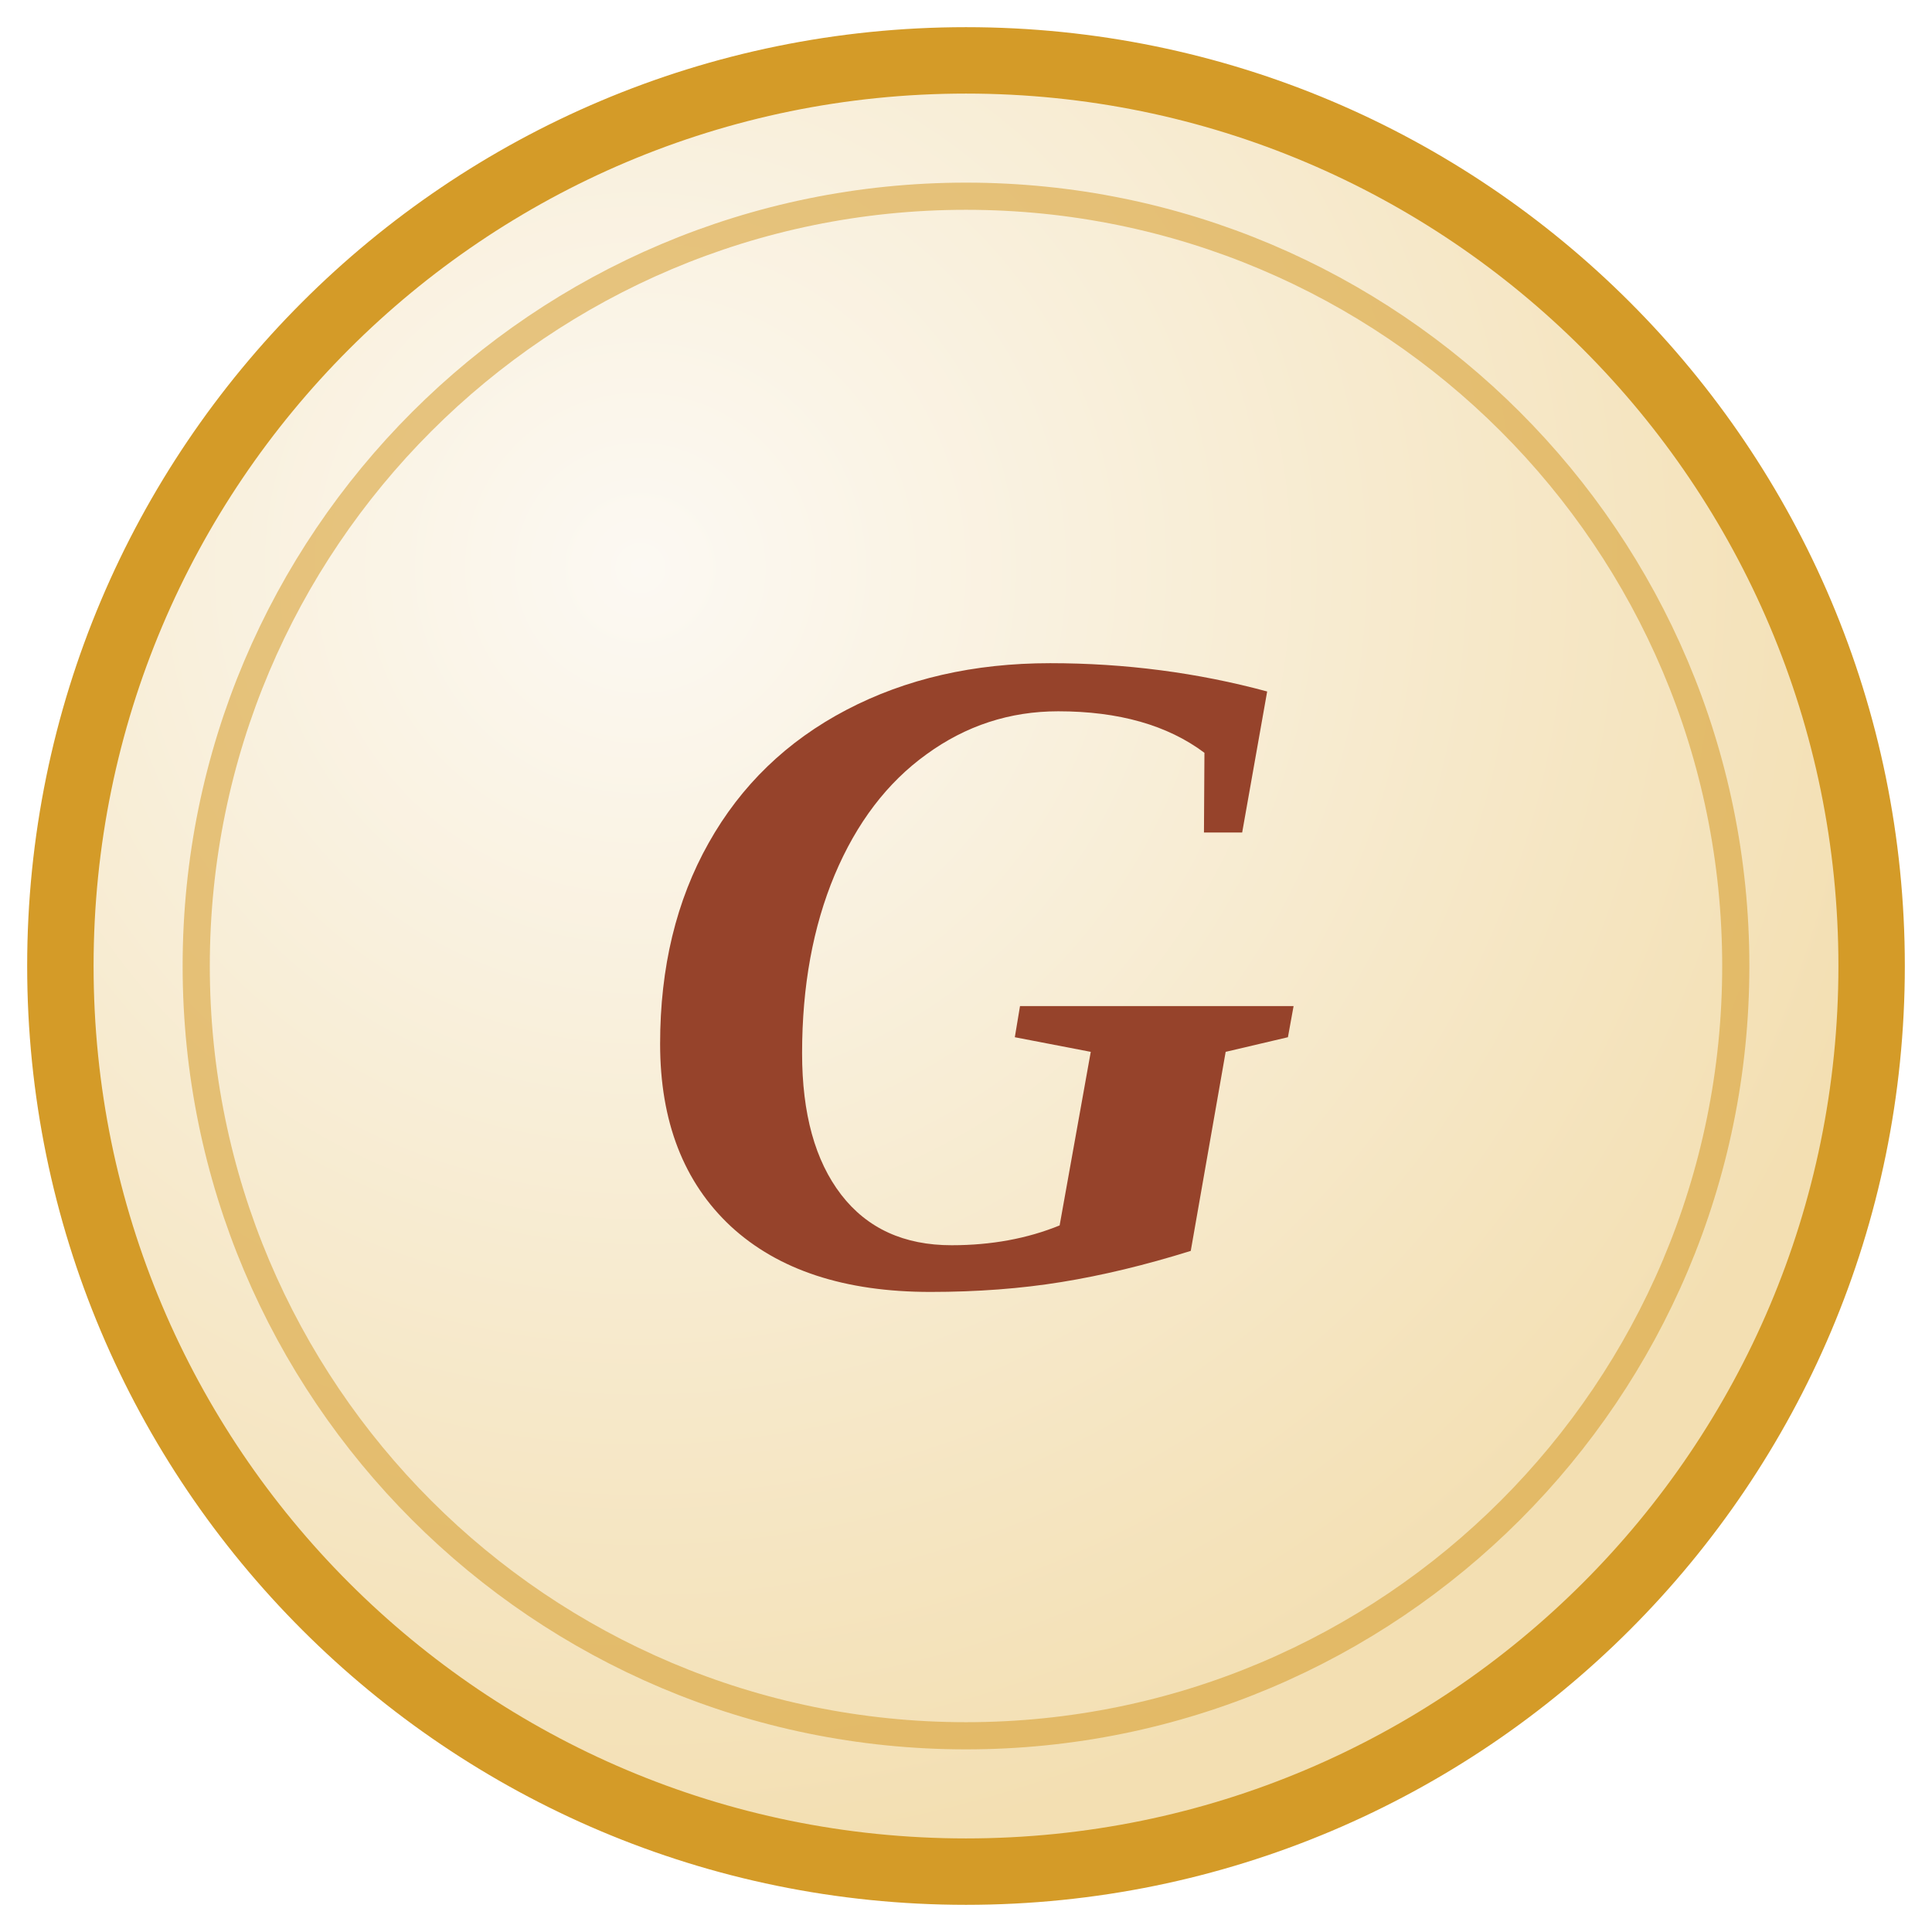
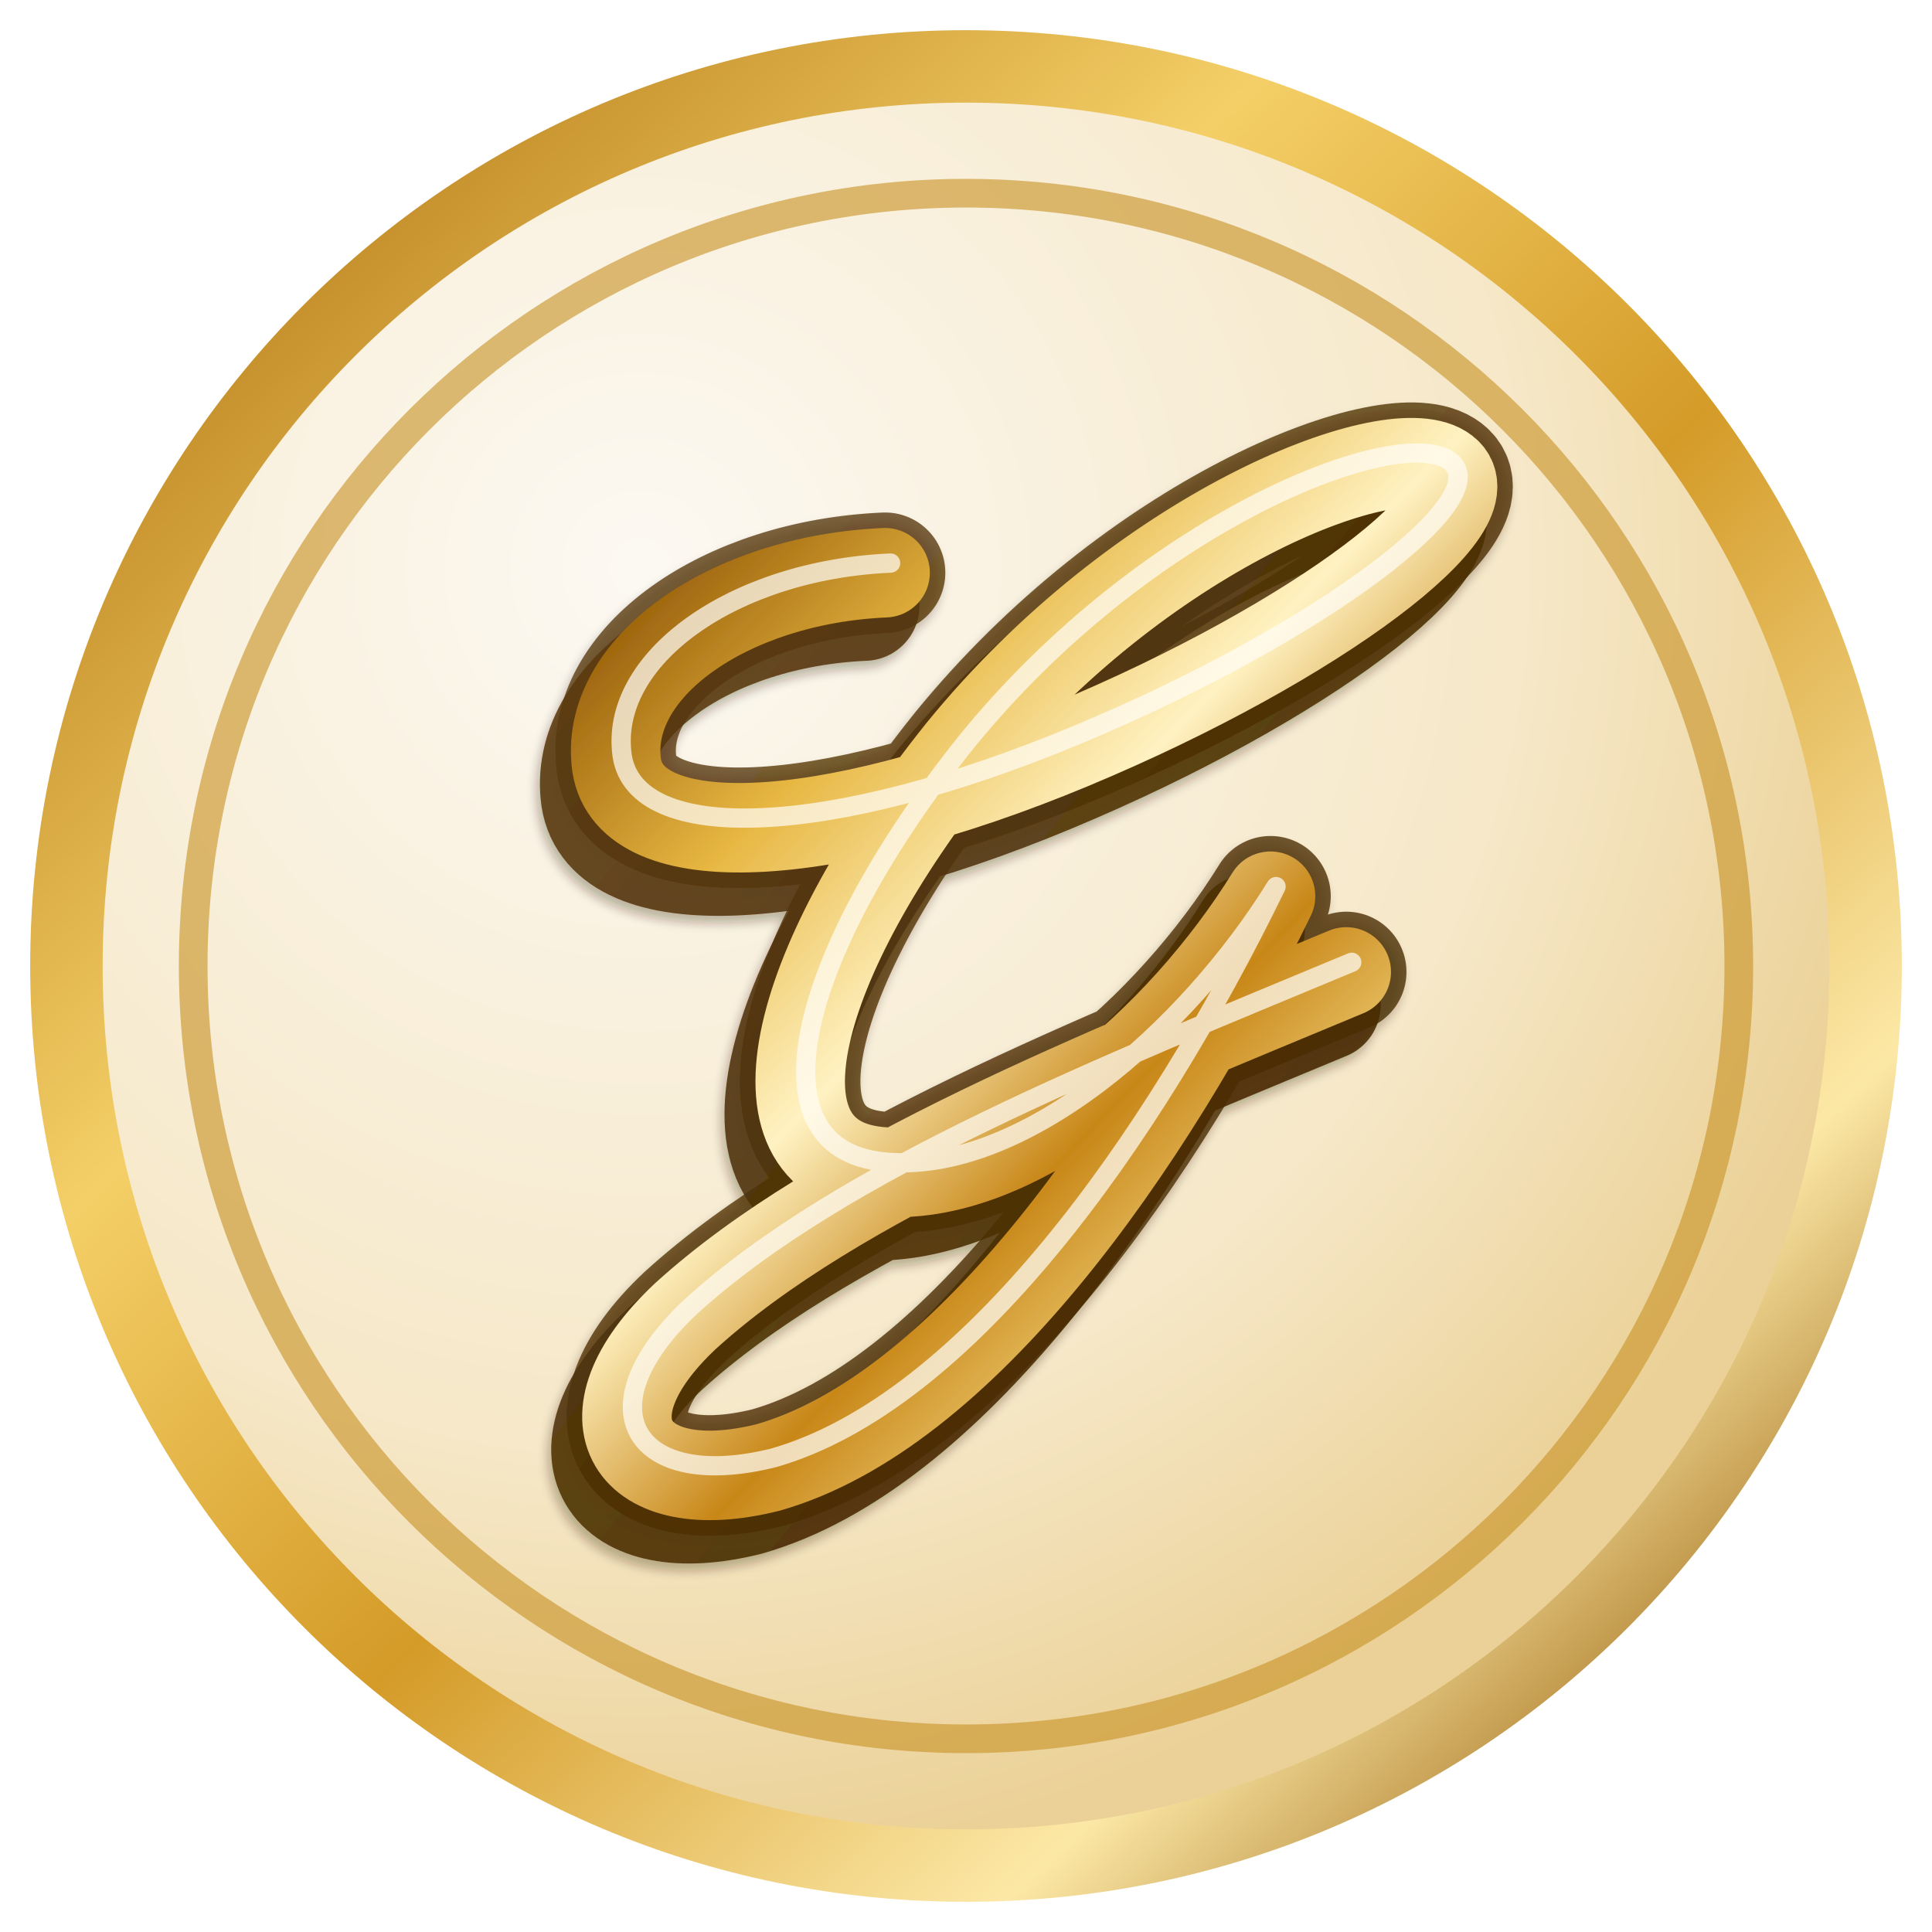
- <svg xmlns="http://www.w3.org/2000/svg" viewBox="0 0 64 64" width="64" height="64">
+ <svg xmlns="http://www.w3.org/2000/svg" viewBox="0 0 64 64" width="64" height="64" fill="none">
  <defs>
-     <radialGradient id="wax" cx="32%" cy="28%" r="72%">
+     <radialGradient id="waxSealBg" cx="32%" cy="28%" r="72%">
      <stop offset="0%" stop-color="#FCF9F3" />
-       <stop offset="100%" stop-color="#F3DFB2" />
+       <stop offset="68%" stop-color="#F6E8C8" />
+       <stop offset="100%" stop-color="#EBD197" />
    </radialGradient>
+     <linearGradient id="goldFoilRing" x1="8%" y1="6%" x2="92%" y2="94%">
+       <stop offset="0%" stop-color="#B87E1B" />
+       <stop offset="30%" stop-color="#F4CF67" />
+       <stop offset="55%" stop-color="#D49B28" />
+       <stop offset="82%" stop-color="#FCE8A6" />
+       <stop offset="100%" stop-color="#9A6410" />
+     </linearGradient>
+     <linearGradient id="goldFoilG" x1="12%" y1="5%" x2="88%" y2="95%">
+       <stop offset="0%" stop-color="#9B620C" />
+       <stop offset="22%" stop-color="#E7B742" />
+       <stop offset="44%" stop-color="#FFF2C2" />
+       <stop offset="64%" stop-color="#C88718" />
+       <stop offset="85%" stop-color="#F8DE8C" />
+       <stop offset="100%" stop-color="#7A4B08" />
+     </linearGradient>
+     <linearGradient id="goldBronzeG" x1="0%" y1="0%" x2="100%" y2="100%">
+       <stop offset="0%" stop-color="#5C3A08" />
+       <stop offset="100%" stop-color="#3E2504" />
+     </linearGradient>
+     <filter id="gSoftShadow" x="-15%" y="-15%" width="135%" height="135%">
+       <feDropShadow dx="-0.5" dy="1.1" stdDeviation="0.7" flood-color="#2B1E0D" flood-opacity="0.34" />
+     </filter>
  </defs>
-   <circle cx="32" cy="32" r="30" fill="url(#wax)" stroke="#D49B28" stroke-width="2.2" />
-   <circle cx="32" cy="32" r="25.5" fill="none" stroke="#D49B28" stroke-width="0.9" stroke-opacity="0.55" />
-   <text x="32" y="42.5" text-anchor="middle" font-family="Georgia, 'Times New Roman', serif" font-style="italic" font-weight="700" font-size="31" fill="#96432B">G</text>
+   <circle cx="32" cy="32" r="29.8" fill="url(#waxSealBg)" stroke="url(#goldFoilRing)" stroke-width="2.4" />
+   <circle cx="32" cy="32" r="25.6" fill="none" stroke="#C89328" stroke-width="0.95" stroke-opacity="0.62" />
+   <g filter="url(#gSoftShadow)" transform="translate(14.5, 13.5) scale(0.228)" stroke-linecap="round" stroke-linejoin="round" fill="none">
+     <path d="M 65 24 C 42 25, 24 38, 26 52 C 28 65, 56 64, 92 49 C 128 34, 154 14, 146 9 C 138 4, 102 18, 76 50 C 52 80, 44 109, 64 111 C 84 113, 108 92, 121 71 C 103 108, 76 146, 48 154 C 28 159, 20 147, 36 132 C 58 112, 96 97, 132 82" stroke="url(#goldBronzeG)" stroke-opacity="0.78" stroke-width="17.5" />
+     <path transform="translate(-3.0, 4.8)" d="M 65 24 C 42 25, 24 38, 26 52 C 28 65, 56 64, 92 49 C 128 34, 154 14, 146 9 C 138 4, 102 18, 76 50 C 52 80, 44 109, 64 111 C 84 113, 108 92, 121 71 C 103 108, 76 146, 48 154 C 28 159, 20 147, 36 132 C 58 112, 96 97, 132 82" stroke="url(#goldBronzeG)" stroke-opacity="0.88" stroke-width="16" />
+     <path d="M 65 24 C 42 25, 24 38, 26 52 C 28 65, 56 64, 92 49 C 128 34, 154 14, 146 9 C 138 4, 102 18, 76 50 C 52 80, 44 109, 64 111 C 84 113, 108 92, 121 71 C 103 108, 76 146, 48 154 C 28 159, 20 147, 36 132 C 58 112, 96 97, 132 82" stroke="url(#goldFoilG)" stroke-width="13" />
+     <path transform="translate(0.8, -1.4)" d="M 65 24 C 42 25, 24 38, 26 52 C 28 65, 56 64, 92 49 C 128 34, 154 14, 146 9 C 138 4, 102 18, 76 50 C 52 80, 44 109, 64 111 C 84 113, 108 92, 121 71 C 103 108, 76 146, 48 154 C 28 159, 20 147, 36 132 C 58 112, 96 97, 132 82" stroke="#FFFDF5" stroke-opacity="0.72" stroke-width="2.8" />
+   </g>
</svg>
